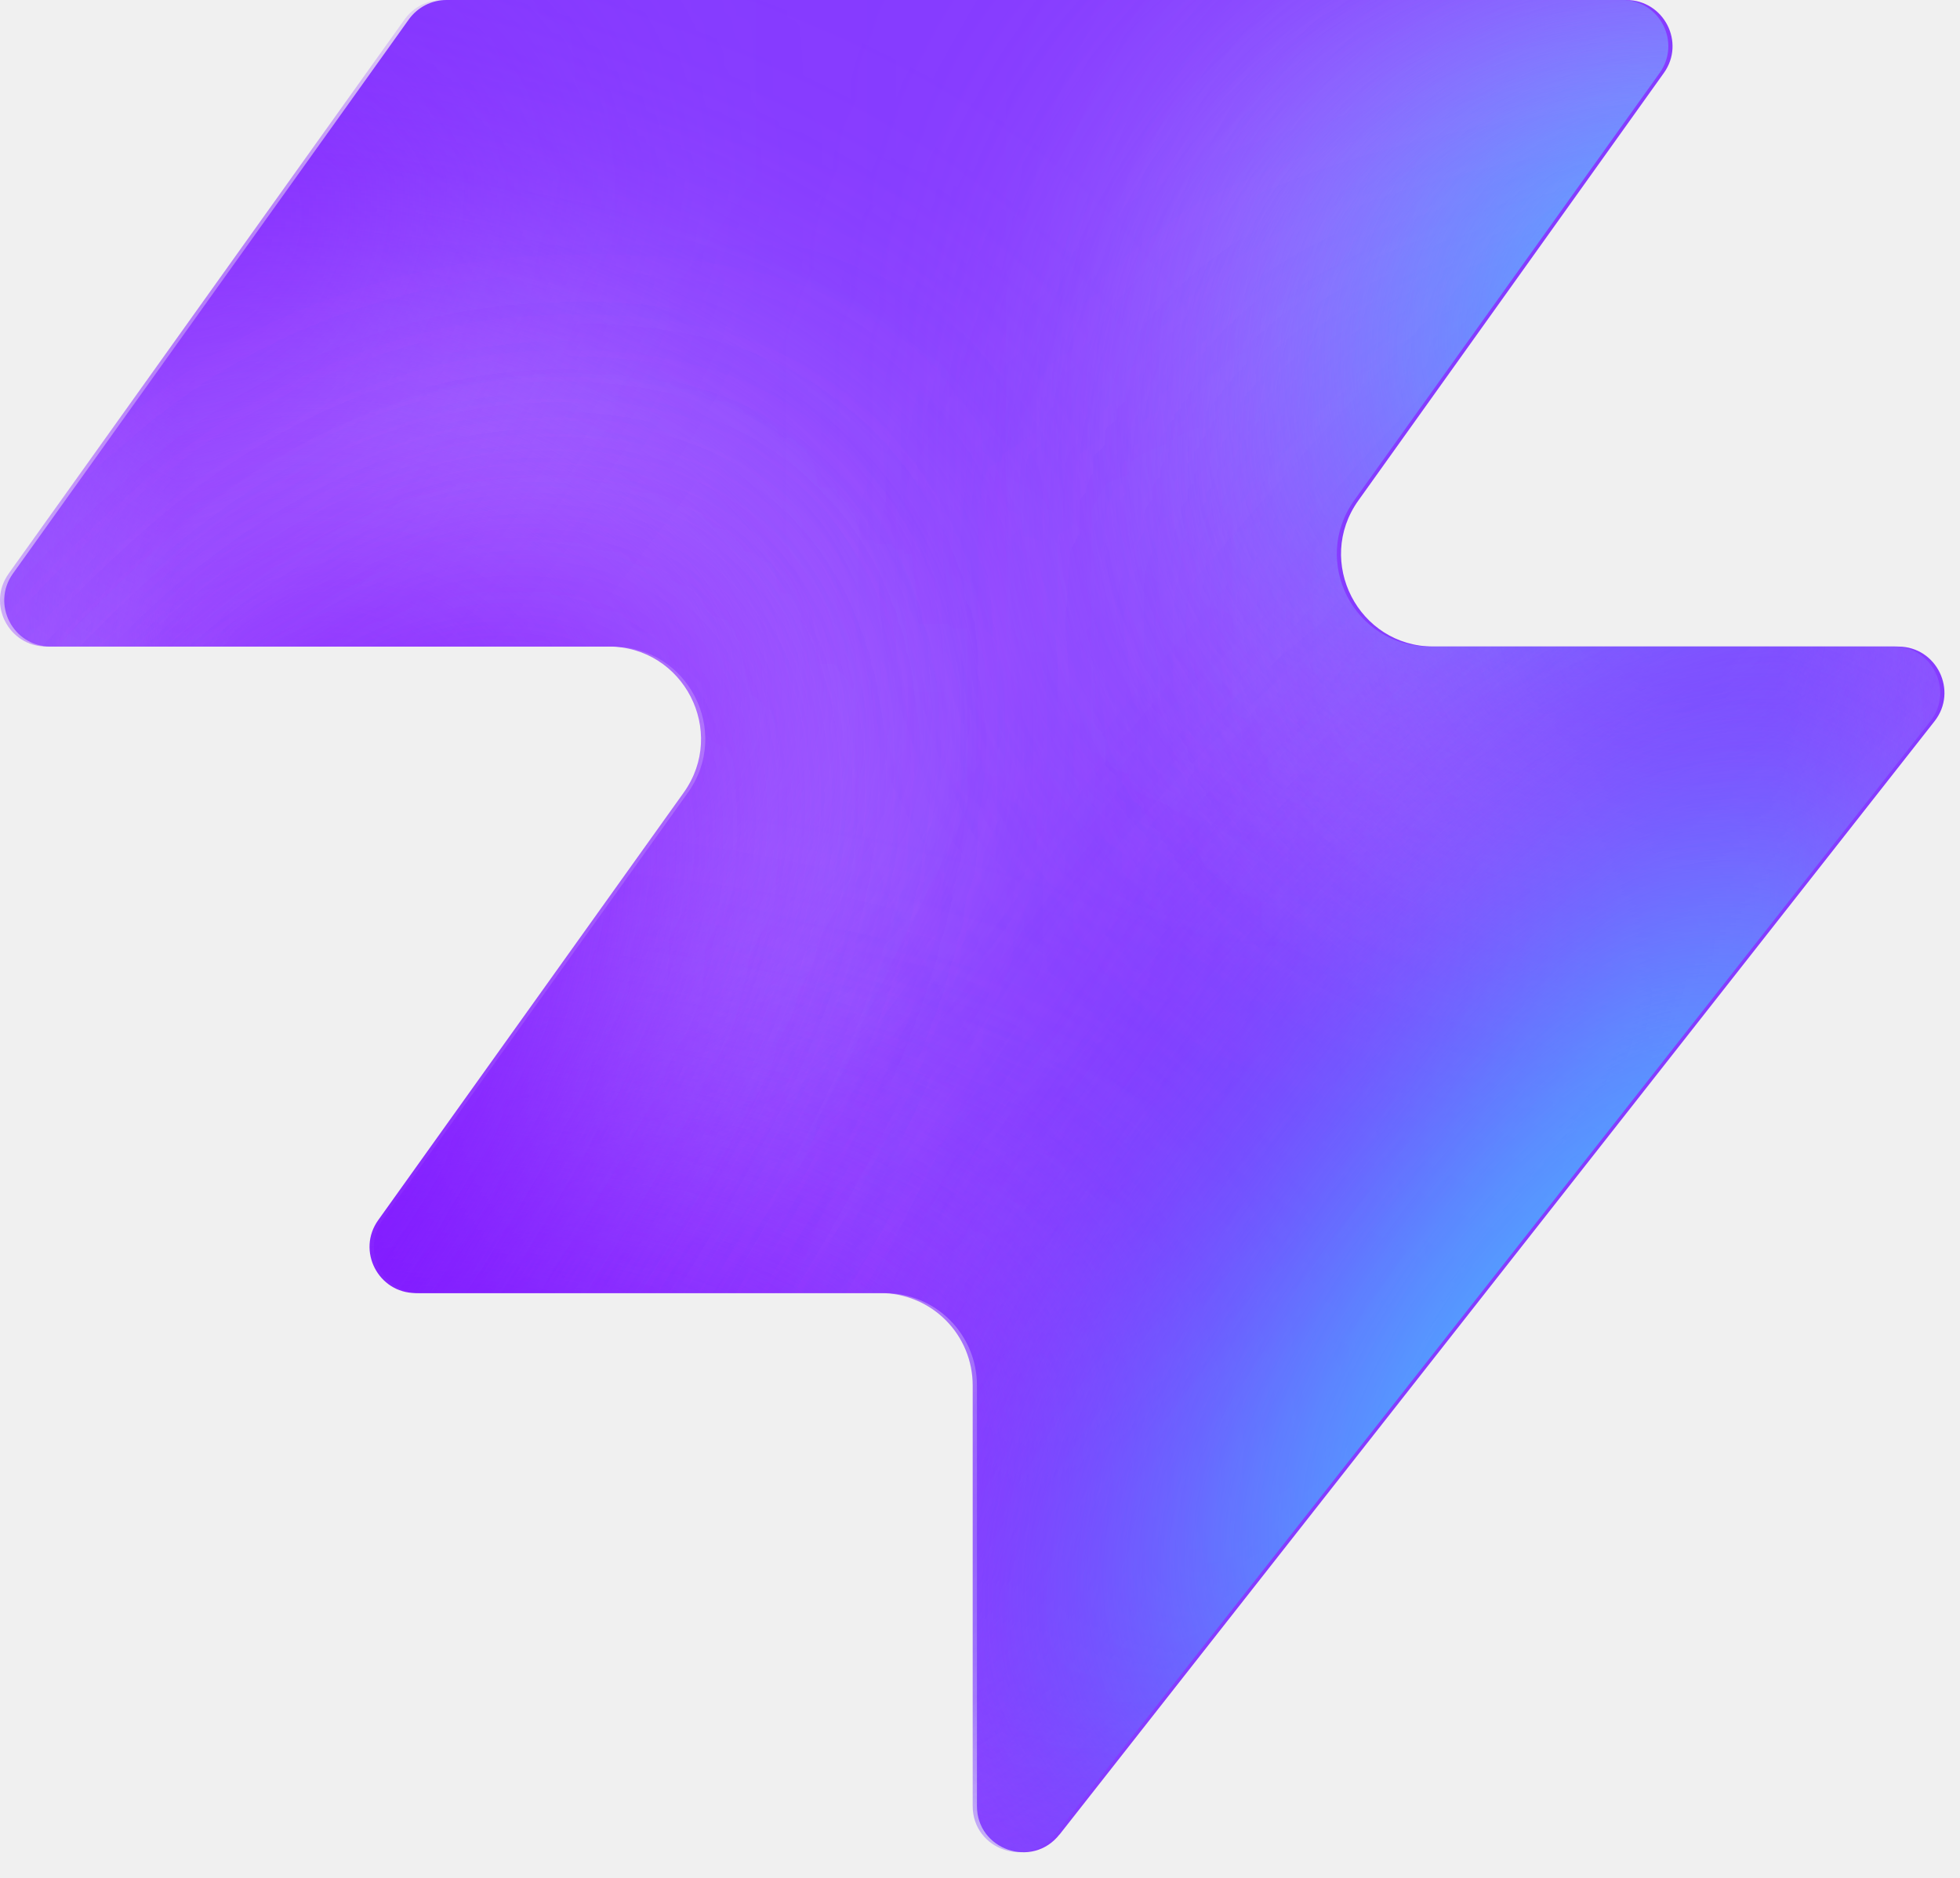
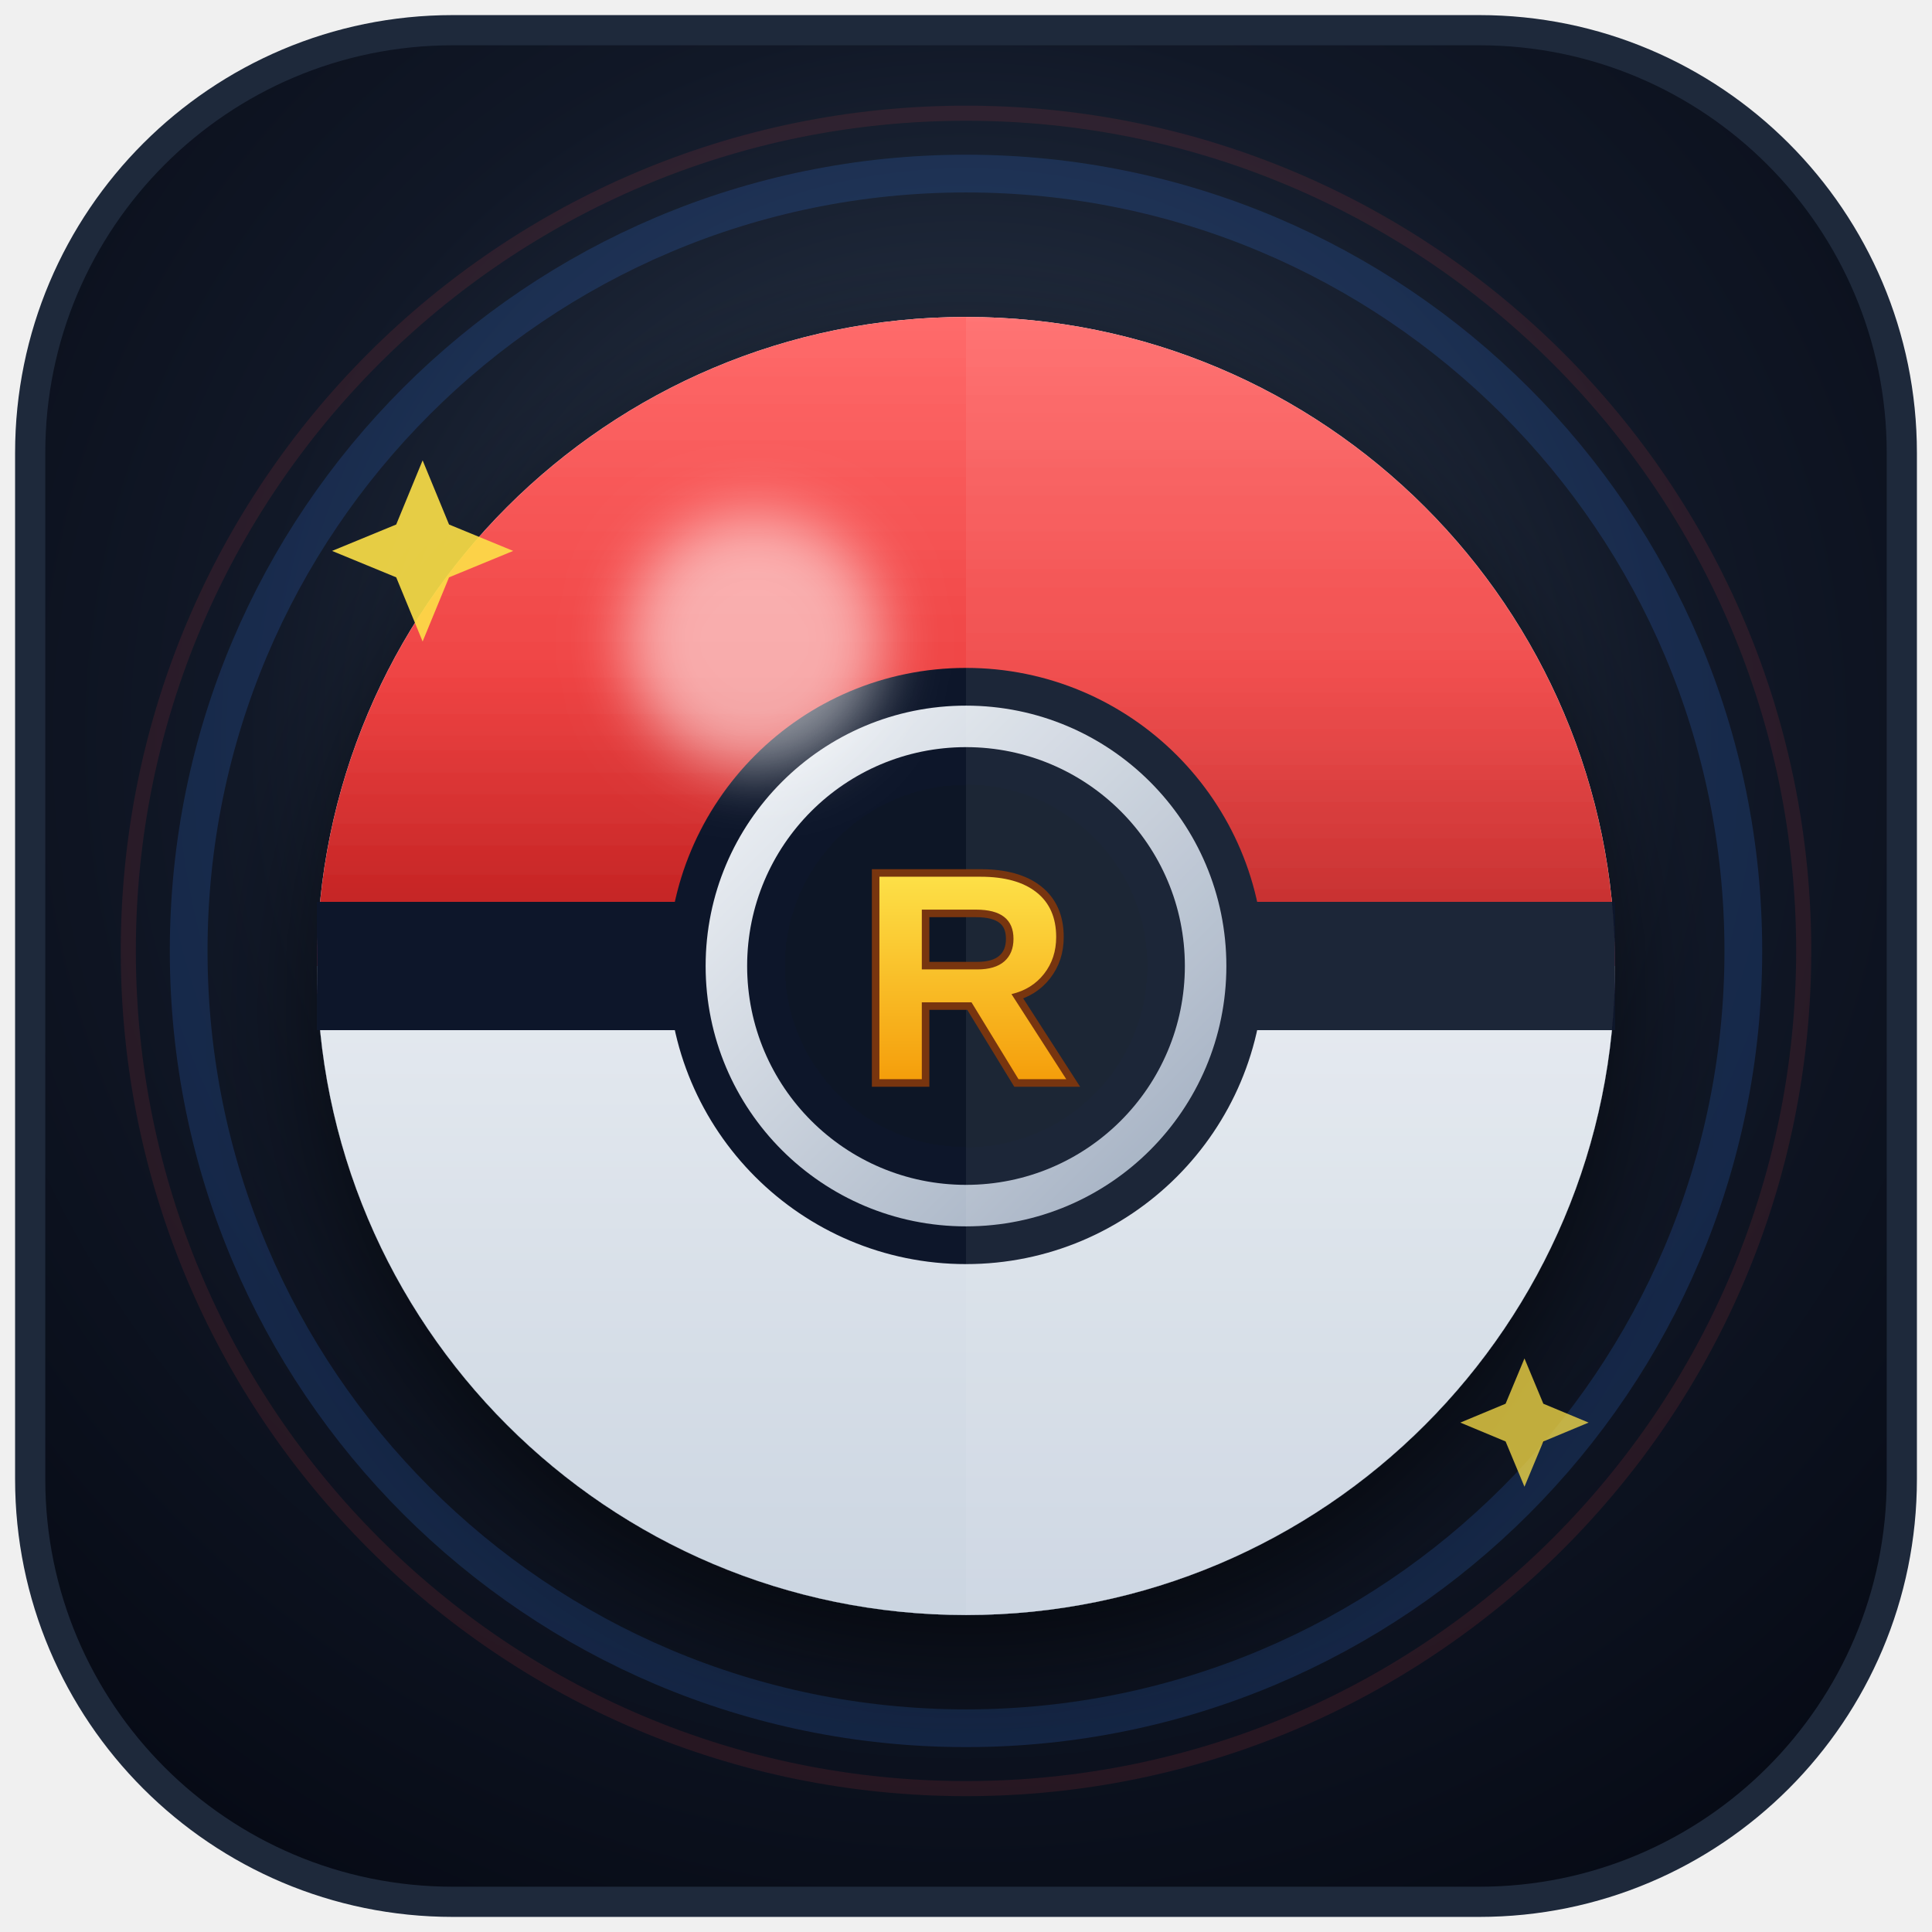
- <svg xmlns="http://www.w3.org/2000/svg" width="48" height="46" fill="none" viewBox="0 0 48 46">
-   <path fill="#863bff" d="M25.946 44.938c-.664.845-2.021.375-2.021-.698V33.937a2.26 2.26 0 0 0-2.262-2.262H10.287c-.92 0-1.456-1.04-.92-1.788l7.48-10.471c1.07-1.497 0-3.578-1.842-3.578H1.237c-.92 0-1.456-1.04-.92-1.788L10.013.474c.214-.297.556-.474.92-.474h28.894c.92 0 1.456 1.04.92 1.788l-7.48 10.471c-1.07 1.498 0 3.579 1.842 3.579h11.377c.943 0 1.473 1.088.89 1.83L25.947 44.94z" style="fill:#863bff;fill:color(display-p3 .525 .23 1);fill-opacity:1" />
-   <mask id="a" width="48" height="46" x="0" y="0" maskUnits="userSpaceOnUse" style="mask-type:alpha">
-     <path fill="#000" d="M25.842 44.938c-.664.844-2.021.375-2.021-.698V33.937a2.26 2.26 0 0 0-2.262-2.262H10.183c-.92 0-1.456-1.04-.92-1.788l7.48-10.471c1.07-1.498 0-3.579-1.842-3.579H1.133c-.92 0-1.456-1.04-.92-1.787L9.91.473c.214-.297.556-.474.92-.474h28.894c.92 0 1.456 1.04.92 1.788l-7.48 10.471c-1.07 1.498 0 3.578 1.842 3.578h11.377c.943 0 1.473 1.088.89 1.832L25.843 44.94z" style="fill:#000;fill-opacity:1" />
-   </mask>
-   <g mask="url(#a)">
-     <g filter="url(#b)">
-       <ellipse cx="5.508" cy="14.704" fill="#ede6ff" rx="5.508" ry="14.704" style="fill:#ede6ff;fill:color(display-p3 .927 .903 1);fill-opacity:1" transform="matrix(.00324 1 1 -.00324 -4.47 31.516)" />
-     </g>
-     <g filter="url(#c)">
-       <ellipse cx="10.399" cy="29.851" fill="#ede6ff" rx="10.399" ry="29.851" style="fill:#ede6ff;fill:color(display-p3 .927 .903 1);fill-opacity:1" transform="matrix(.00324 1 1 -.00324 -39.328 7.883)" />
-     </g>
-     <g filter="url(#d)">
-       <ellipse cx="5.508" cy="30.487" fill="#7e14ff" rx="5.508" ry="30.487" style="fill:#7e14ff;fill:color(display-p3 .492 .077 1);fill-opacity:1" transform="rotate(89.814 -25.913 -14.639)scale(1 -1)" />
-     </g>
-     <g filter="url(#e)">
-       <ellipse cx="5.508" cy="30.599" fill="#7e14ff" rx="5.508" ry="30.599" style="fill:#7e14ff;fill:color(display-p3 .492 .077 1);fill-opacity:1" transform="rotate(89.814 -32.644 -3.334)scale(1 -1)" />
-     </g>
-     <g filter="url(#f)">
-       <ellipse cx="5.508" cy="30.599" fill="#7e14ff" rx="5.508" ry="30.599" style="fill:#7e14ff;fill:color(display-p3 .492 .077 1);fill-opacity:1" transform="matrix(.00324 1 1 -.00324 -34.34 30.47)" />
-     </g>
-     <g filter="url(#g)">
-       <ellipse cx="14.072" cy="22.078" fill="#ede6ff" rx="14.072" ry="22.078" style="fill:#ede6ff;fill:color(display-p3 .927 .903 1);fill-opacity:1" transform="rotate(93.35 24.506 48.493)scale(-1 1)" />
-     </g>
-     <g filter="url(#h)">
-       <ellipse cx="3.47" cy="21.501" fill="#7e14ff" rx="3.47" ry="21.501" style="fill:#7e14ff;fill:color(display-p3 .492 .077 1);fill-opacity:1" transform="rotate(89.009 28.708 47.59)scale(-1 1)" />
-     </g>
-     <g filter="url(#i)">
-       <ellipse cx="3.47" cy="21.501" fill="#7e14ff" rx="3.47" ry="21.501" style="fill:#7e14ff;fill:color(display-p3 .492 .077 1);fill-opacity:1" transform="rotate(89.009 28.708 47.59)scale(-1 1)" />
-     </g>
-     <g filter="url(#j)">
-       <ellipse cx=".387" cy="8.972" fill="#7e14ff" rx="4.407" ry="29.108" style="fill:#7e14ff;fill:color(display-p3 .492 .077 1);fill-opacity:1" transform="rotate(39.51 .387 8.972)" />
-     </g>
-     <g filter="url(#k)">
-       <ellipse cx="47.523" cy="-6.092" fill="#7e14ff" rx="4.407" ry="29.108" style="fill:#7e14ff;fill:color(display-p3 .492 .077 1);fill-opacity:1" transform="rotate(37.892 47.523 -6.092)" />
-     </g>
-     <g filter="url(#l)">
-       <ellipse cx="41.412" cy="6.333" fill="#47bfff" rx="5.971" ry="9.665" style="fill:#47bfff;fill:color(display-p3 .28 .748 1);fill-opacity:1" transform="rotate(37.892 41.412 6.333)" />
-     </g>
-     <g filter="url(#m)">
-       <ellipse cx="-1.879" cy="38.332" fill="#7e14ff" rx="4.407" ry="29.108" style="fill:#7e14ff;fill:color(display-p3 .492 .077 1);fill-opacity:1" transform="rotate(37.892 -1.88 38.332)" />
-     </g>
-     <g filter="url(#n)">
-       <ellipse cx="-1.879" cy="38.332" fill="#7e14ff" rx="4.407" ry="29.108" style="fill:#7e14ff;fill:color(display-p3 .492 .077 1);fill-opacity:1" transform="rotate(37.892 -1.88 38.332)" />
-     </g>
-     <g filter="url(#o)">
-       <ellipse cx="35.651" cy="29.907" fill="#7e14ff" rx="4.407" ry="29.108" style="fill:#7e14ff;fill:color(display-p3 .492 .077 1);fill-opacity:1" transform="rotate(37.892 35.651 29.907)" />
-     </g>
-     <g filter="url(#p)">
-       <ellipse cx="38.418" cy="32.4" fill="#47bfff" rx="5.971" ry="15.297" style="fill:#47bfff;fill:color(display-p3 .28 .748 1);fill-opacity:1" transform="rotate(37.892 38.418 32.4)" />
-     </g>
-   </g>
+ <svg xmlns="http://www.w3.org/2000/svg" viewBox="0 0 512 512" role="img" aria-label="PokeRand">
  <defs>
-     <filter id="b" width="60.045" height="41.654" x="-19.77" y="16.149" color-interpolation-filters="sRGB" filterUnits="userSpaceOnUse">
-       <feFlood flood-opacity="0" result="BackgroundImageFix" />
-       <feBlend in="SourceGraphic" in2="BackgroundImageFix" result="shape" />
-       <feGaussianBlur result="effect1_foregroundBlur_2002_17158" stdDeviation="7.659" />
+     <radialGradient id="glow" cx="50%" cy="38%" r="70%">
+       <stop offset="0%" stop-color="#334155" />
+       <stop offset="55%" stop-color="#111827" />
+       <stop offset="100%" stop-color="#070b16" />
+     </radialGradient>
+     <linearGradient id="ballTop" x1="0" y1="0" x2="0" y2="1">
+       <stop offset="0%" stop-color="#ff6b6b" />
+       <stop offset="55%" stop-color="#ef4444" />
+       <stop offset="100%" stop-color="#b91c1c" />
+     </linearGradient>
+     <linearGradient id="ballBottom" x1="0" y1="0" x2="0" y2="1">
+       <stop offset="0%" stop-color="#ffffff" />
+       <stop offset="100%" stop-color="#cbd5e1" />
+     </linearGradient>
+     <linearGradient id="ring" x1="0" y1="0" x2="1" y2="1">
+       <stop offset="0%" stop-color="#f8fafc" />
+       <stop offset="100%" stop-color="#94a3b8" />
+     </linearGradient>
+     <linearGradient id="letter" x1="0" y1="0" x2="0" y2="1">
+       <stop offset="0%" stop-color="#fde047" />
+       <stop offset="100%" stop-color="#f59e0b" />
+     </linearGradient>
+     <filter id="shadow" x="-30%" y="-30%" width="160%" height="160%">
+       <feDropShadow dx="0" dy="12" stdDeviation="14" flood-color="#000000" flood-opacity="0.55" />
    </filter>
-     <filter id="c" width="90.34" height="51.437" x="-54.613" y="-7.533" color-interpolation-filters="sRGB" filterUnits="userSpaceOnUse">
-       <feFlood flood-opacity="0" result="BackgroundImageFix" />
-       <feBlend in="SourceGraphic" in2="BackgroundImageFix" result="shape" />
-       <feGaussianBlur result="effect1_foregroundBlur_2002_17158" stdDeviation="7.659" />
-     </filter>
-     <filter id="d" width="79.355" height="29.4" x="-49.64" y="2.03" color-interpolation-filters="sRGB" filterUnits="userSpaceOnUse">
-       <feFlood flood-opacity="0" result="BackgroundImageFix" />
-       <feBlend in="SourceGraphic" in2="BackgroundImageFix" result="shape" />
-       <feGaussianBlur result="effect1_foregroundBlur_2002_17158" stdDeviation="4.596" />
-     </filter>
-     <filter id="e" width="79.579" height="29.4" x="-45.045" y="20.029" color-interpolation-filters="sRGB" filterUnits="userSpaceOnUse">
-       <feFlood flood-opacity="0" result="BackgroundImageFix" />
-       <feBlend in="SourceGraphic" in2="BackgroundImageFix" result="shape" />
-       <feGaussianBlur result="effect1_foregroundBlur_2002_17158" stdDeviation="4.596" />
-     </filter>
-     <filter id="f" width="79.579" height="29.4" x="-43.513" y="21.178" color-interpolation-filters="sRGB" filterUnits="userSpaceOnUse">
-       <feFlood flood-opacity="0" result="BackgroundImageFix" />
-       <feBlend in="SourceGraphic" in2="BackgroundImageFix" result="shape" />
-       <feGaussianBlur result="effect1_foregroundBlur_2002_17158" stdDeviation="4.596" />
-     </filter>
-     <filter id="g" width="74.749" height="58.852" x="15.756" y="-17.901" color-interpolation-filters="sRGB" filterUnits="userSpaceOnUse">
-       <feFlood flood-opacity="0" result="BackgroundImageFix" />
-       <feBlend in="SourceGraphic" in2="BackgroundImageFix" result="shape" />
-       <feGaussianBlur result="effect1_foregroundBlur_2002_17158" stdDeviation="7.659" />
-     </filter>
-     <filter id="h" width="61.377" height="25.362" x="23.548" y="2.284" color-interpolation-filters="sRGB" filterUnits="userSpaceOnUse">
-       <feFlood flood-opacity="0" result="BackgroundImageFix" />
-       <feBlend in="SourceGraphic" in2="BackgroundImageFix" result="shape" />
-       <feGaussianBlur result="effect1_foregroundBlur_2002_17158" stdDeviation="4.596" />
-     </filter>
-     <filter id="i" width="61.377" height="25.362" x="23.548" y="2.284" color-interpolation-filters="sRGB" filterUnits="userSpaceOnUse">
-       <feFlood flood-opacity="0" result="BackgroundImageFix" />
-       <feBlend in="SourceGraphic" in2="BackgroundImageFix" result="shape" />
-       <feGaussianBlur result="effect1_foregroundBlur_2002_17158" stdDeviation="4.596" />
-     </filter>
-     <filter id="j" width="56.045" height="63.649" x="-27.636" y="-22.853" color-interpolation-filters="sRGB" filterUnits="userSpaceOnUse">
-       <feFlood flood-opacity="0" result="BackgroundImageFix" />
-       <feBlend in="SourceGraphic" in2="BackgroundImageFix" result="shape" />
-       <feGaussianBlur result="effect1_foregroundBlur_2002_17158" stdDeviation="4.596" />
-     </filter>
-     <filter id="k" width="54.814" height="64.646" x="20.116" y="-38.415" color-interpolation-filters="sRGB" filterUnits="userSpaceOnUse">
-       <feFlood flood-opacity="0" result="BackgroundImageFix" />
-       <feBlend in="SourceGraphic" in2="BackgroundImageFix" result="shape" />
-       <feGaussianBlur result="effect1_foregroundBlur_2002_17158" stdDeviation="4.596" />
-     </filter>
-     <filter id="l" width="33.541" height="35.313" x="24.641" y="-11.323" color-interpolation-filters="sRGB" filterUnits="userSpaceOnUse">
-       <feFlood flood-opacity="0" result="BackgroundImageFix" />
-       <feBlend in="SourceGraphic" in2="BackgroundImageFix" result="shape" />
-       <feGaussianBlur result="effect1_foregroundBlur_2002_17158" stdDeviation="4.596" />
-     </filter>
-     <filter id="m" width="54.814" height="64.646" x="-29.286" y="6.009" color-interpolation-filters="sRGB" filterUnits="userSpaceOnUse">
-       <feFlood flood-opacity="0" result="BackgroundImageFix" />
-       <feBlend in="SourceGraphic" in2="BackgroundImageFix" result="shape" />
-       <feGaussianBlur result="effect1_foregroundBlur_2002_17158" stdDeviation="4.596" />
-     </filter>
-     <filter id="n" width="54.814" height="64.646" x="-29.286" y="6.009" color-interpolation-filters="sRGB" filterUnits="userSpaceOnUse">
-       <feFlood flood-opacity="0" result="BackgroundImageFix" />
-       <feBlend in="SourceGraphic" in2="BackgroundImageFix" result="shape" />
-       <feGaussianBlur result="effect1_foregroundBlur_2002_17158" stdDeviation="4.596" />
-     </filter>
-     <filter id="o" width="54.814" height="64.646" x="8.244" y="-2.416" color-interpolation-filters="sRGB" filterUnits="userSpaceOnUse">
-       <feFlood flood-opacity="0" result="BackgroundImageFix" />
-       <feBlend in="SourceGraphic" in2="BackgroundImageFix" result="shape" />
-       <feGaussianBlur result="effect1_foregroundBlur_2002_17158" stdDeviation="4.596" />
-     </filter>
-     <filter id="p" width="39.409" height="43.623" x="18.713" y="10.588" color-interpolation-filters="sRGB" filterUnits="userSpaceOnUse">
-       <feFlood flood-opacity="0" result="BackgroundImageFix" />
-       <feBlend in="SourceGraphic" in2="BackgroundImageFix" result="shape" />
-       <feGaussianBlur result="effect1_foregroundBlur_2002_17158" stdDeviation="4.596" />
+     <filter id="soft" x="-40%" y="-40%" width="180%" height="180%">
+       <feGaussianBlur stdDeviation="8" />
    </filter>
  </defs>
+   <rect x="8" y="8" width="496" height="496" rx="112" fill="url(#glow)" stroke="#1e293b" stroke-width="8" />
+   <circle cx="256" cy="252" r="206" fill="none" stroke="#3b82f6" stroke-opacity="0.18" stroke-width="10" />
+   <circle cx="256" cy="252" r="222" fill="none" stroke="#ef4444" stroke-opacity="0.12" stroke-width="4" />
+   <g filter="url(#shadow)">
+     <circle cx="256" cy="256" r="172" fill="url(#ballBottom)" />
+     <path d="M256 84a172 172 0 0 1 0 344V84z" fill="none" />
+     <path d="M84 256a172 172 0 0 1 344 0H84z" fill="url(#ballTop)" />
+     <path d="M84 256h344" stroke="#0f172a" stroke-width="34" />
+     <circle cx="256" cy="256" r="74" fill="url(#ring)" stroke="#0f172a" stroke-width="10" />
+     <circle cx="256" cy="256" r="58" fill="#0f172a" />
+     <circle cx="256" cy="256" r="48" fill="#111827" />
+     <path d="M256 84a172 172 0 0 1 0 344" fill="#ffffff" opacity="0.06" />
+   </g>
+   <g filter="url(#soft)" opacity="0.55">
+     <circle cx="200" cy="170" r="34" fill="#ffffff" />
+   </g>
+   <text x="256" y="286" text-anchor="middle" font-family="Arial Black, Arial, sans-serif" font-size="78" font-weight="900" fill="url(#letter)" stroke="#78350f" stroke-width="4" paint-order="stroke">R</text>
+   <g fill="#fde047">
+     <path d="M112 122l7 17 17 7-17 7-7 17-7-17-17-7 17-7z" opacity="0.9" />
+     <path d="M404 360l5 12 12 5-12 5-5 12-5-12-12-5 12-5z" opacity="0.75" />
+   </g>
</svg>
